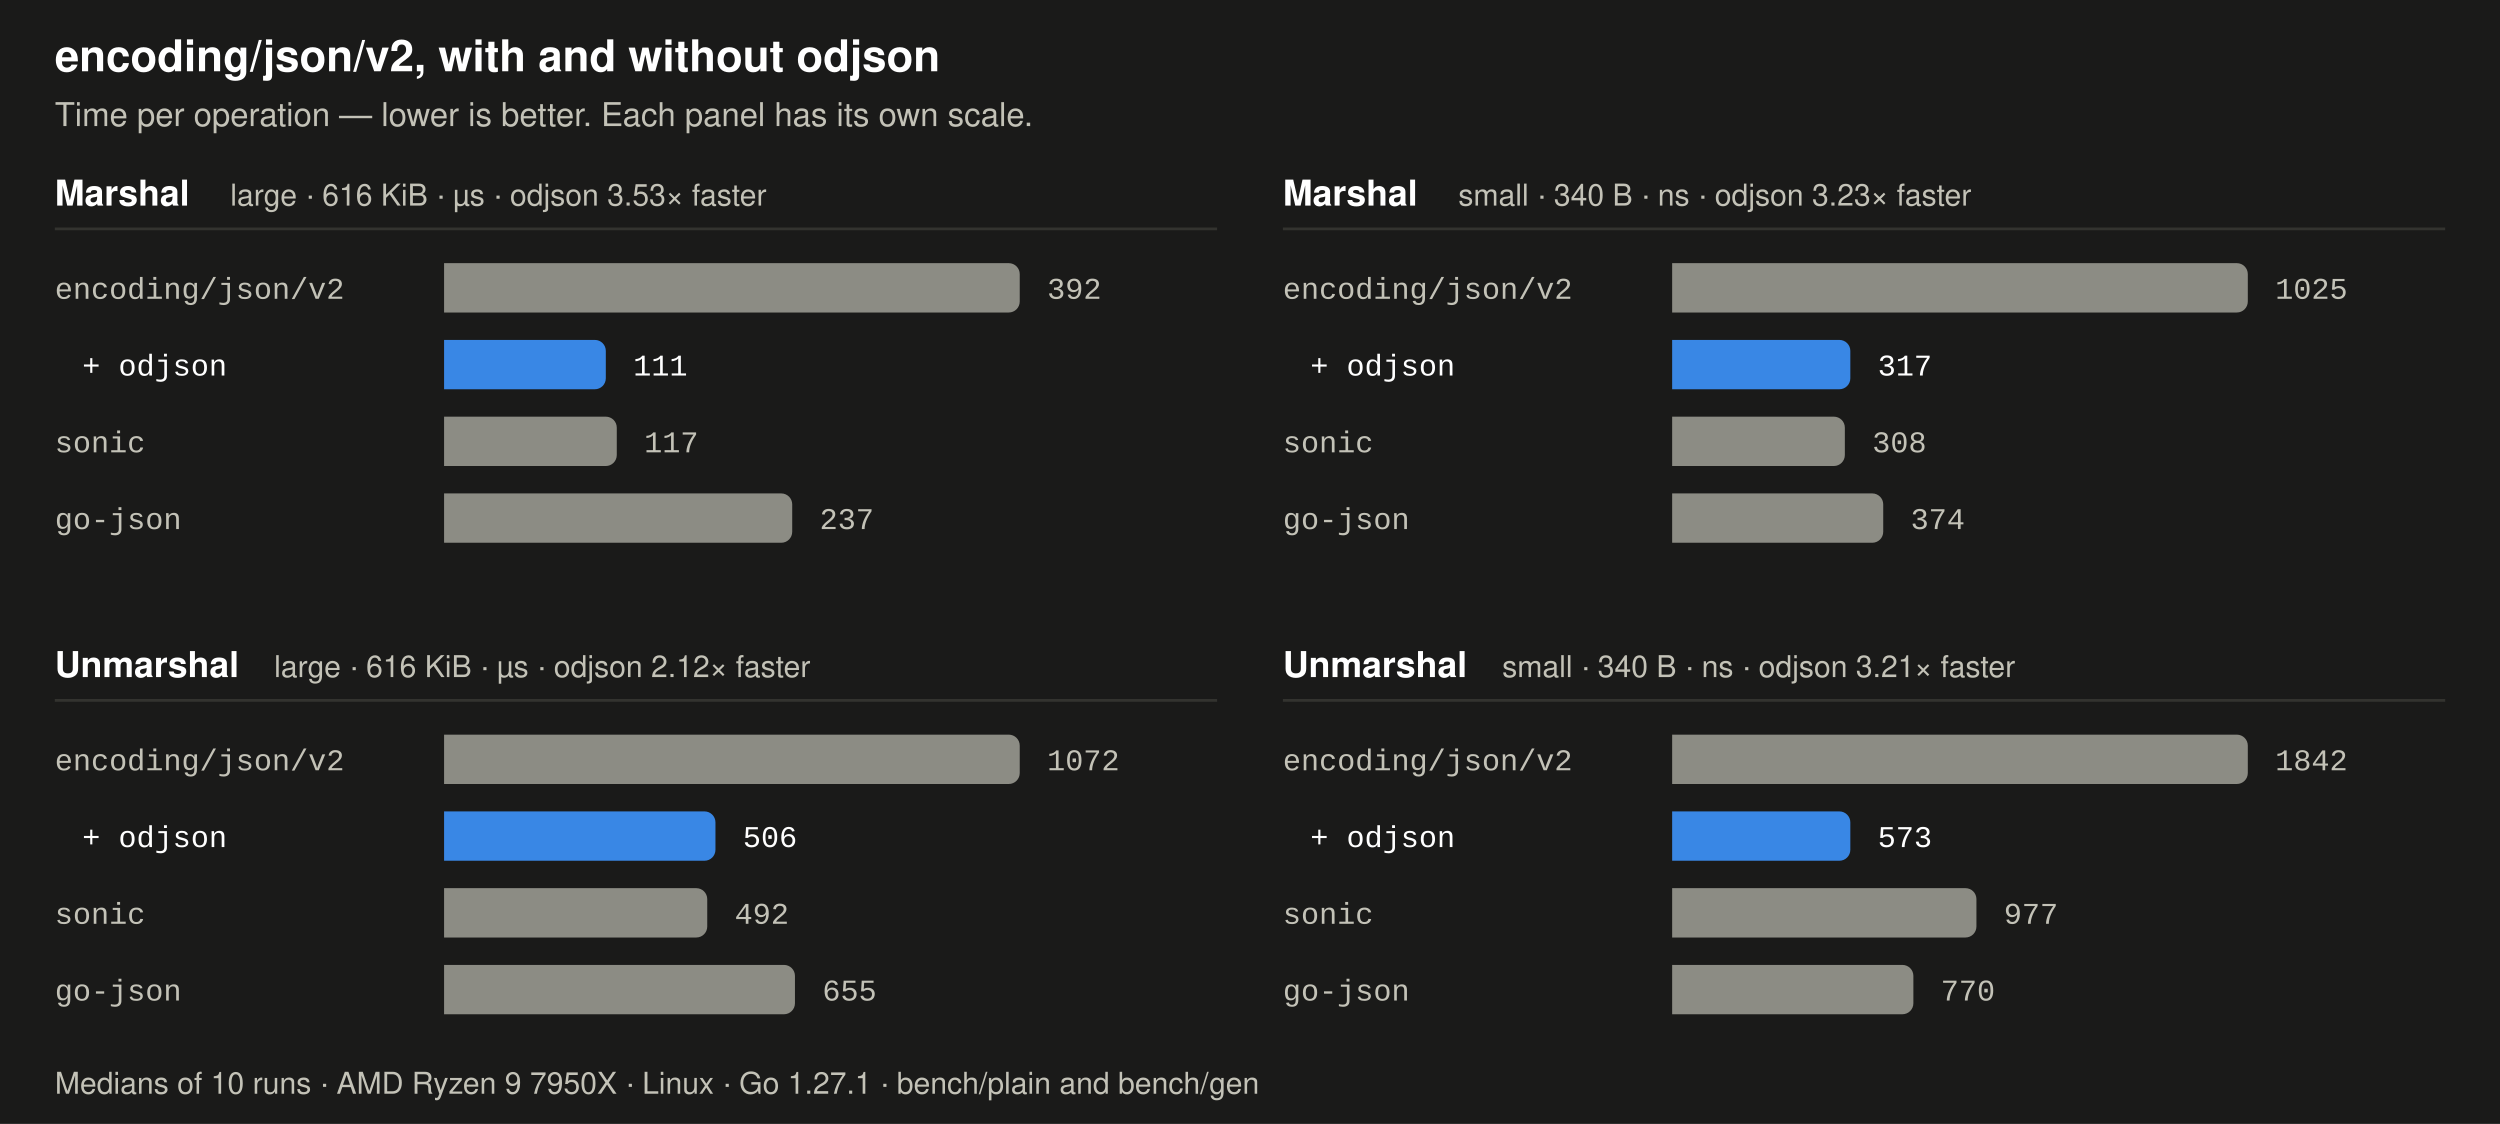
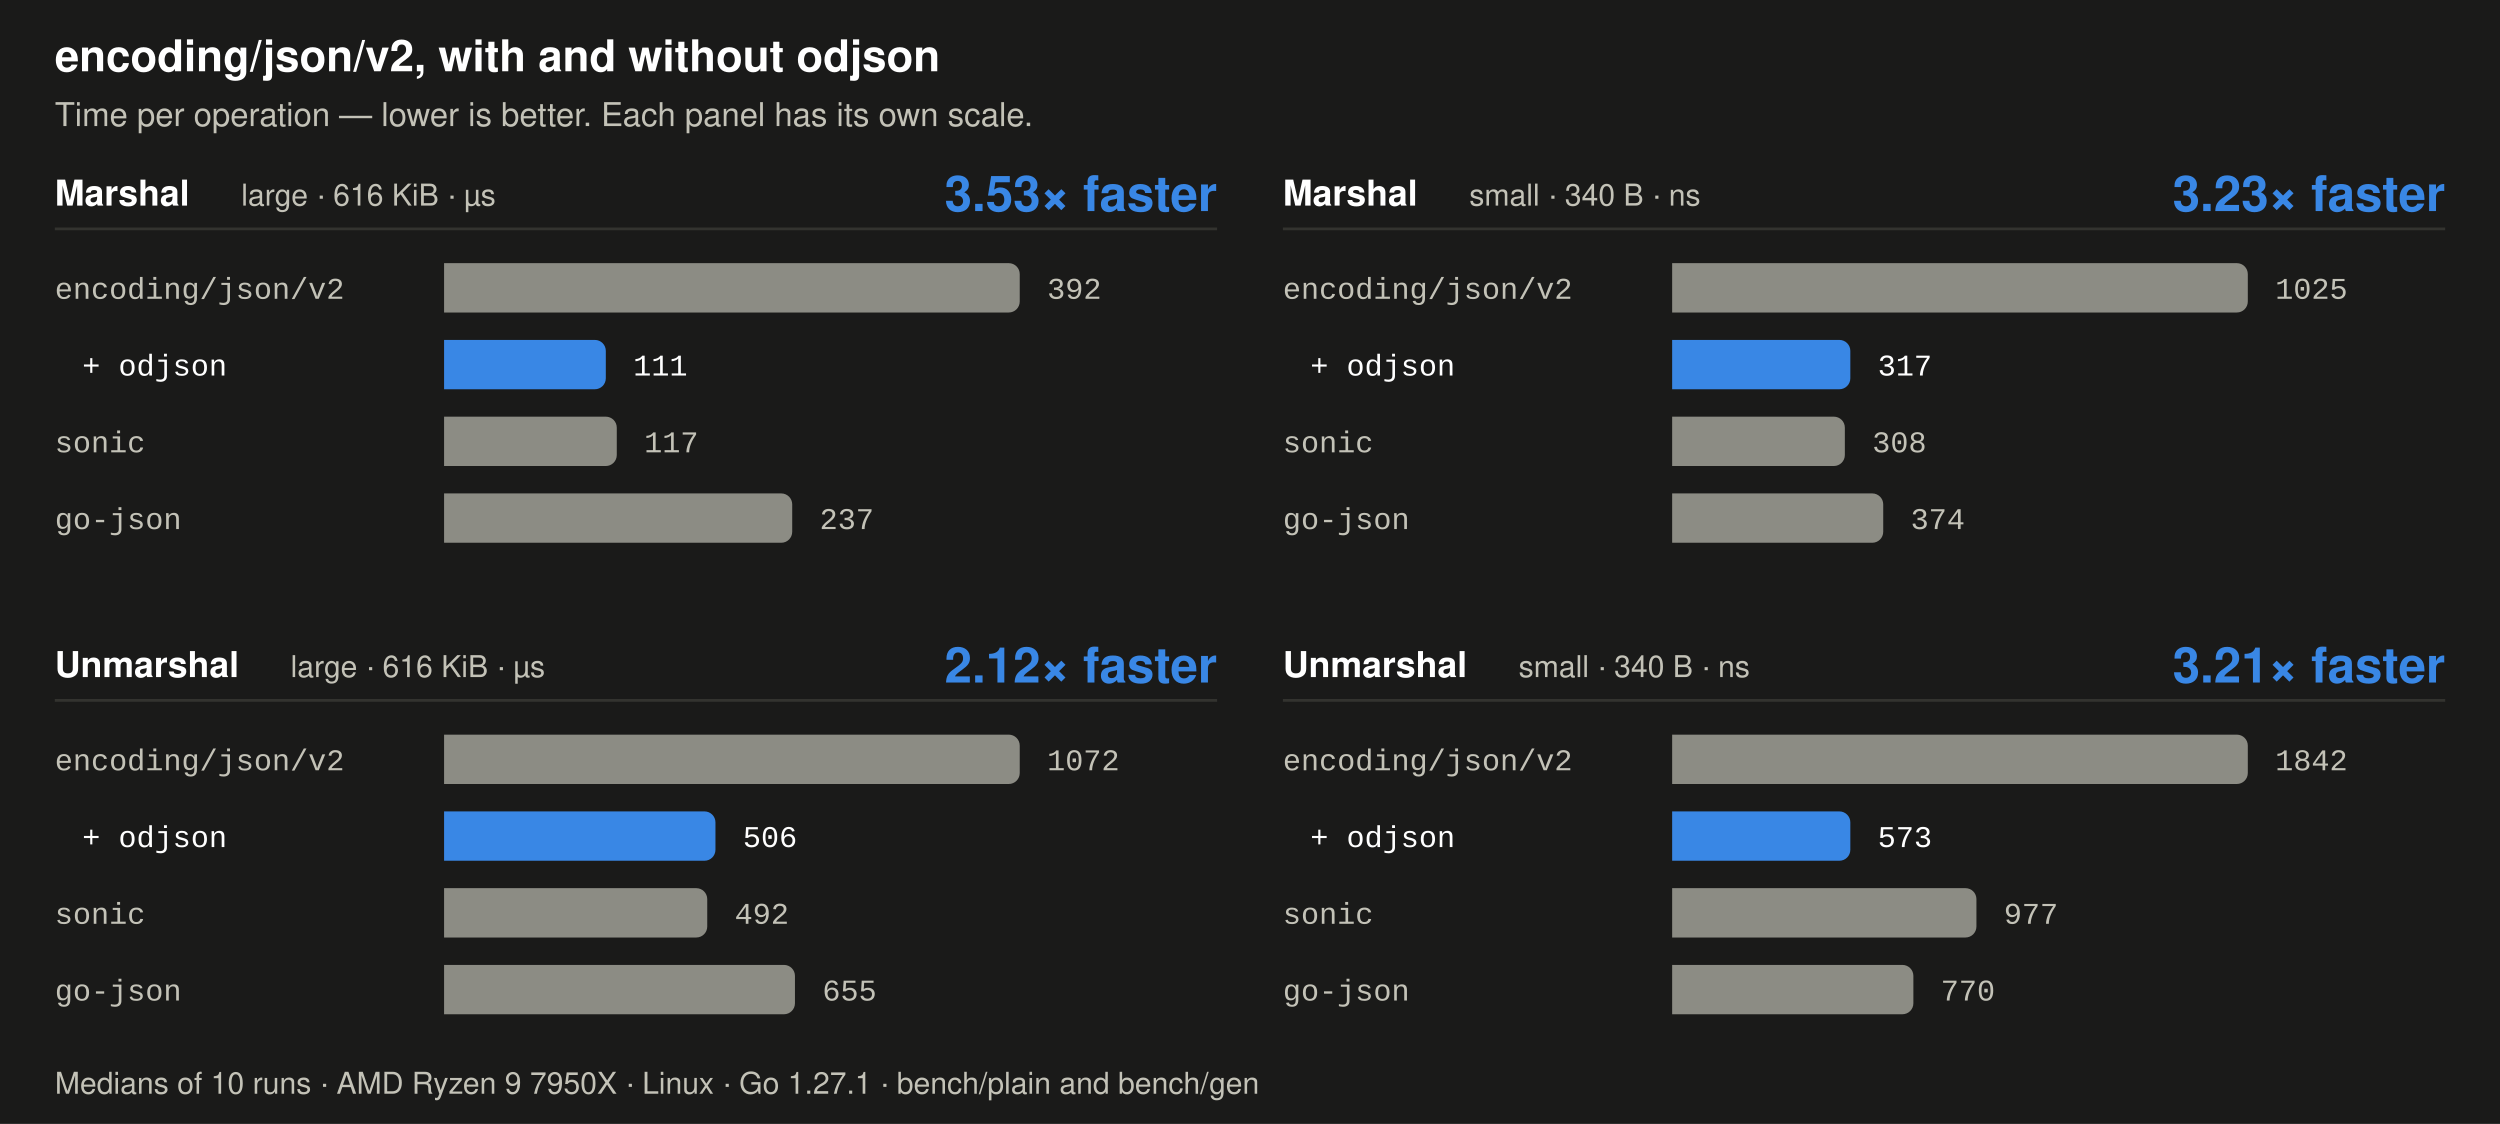
<svg xmlns="http://www.w3.org/2000/svg" width="912" height="410" viewBox="0 0 912 410" role="img" aria-label="Benchmark comparison, lower is better. Marshal large · 616 KiB: encoding/json/v2 392 µs, + odjson 111 µs, sonic 117 µs, go-json 237 µs. Marshal small · 340 B: encoding/json/v2 1025 ns, + odjson 317 ns, sonic 308 ns, go-json 374 ns. Unmarshal large · 616 KiB: encoding/json/v2 1072 µs, + odjson 506 µs, sonic 492 µs, go-json 655 µs. Unmarshal small · 340 B: encoding/json/v2 1842 ns, + odjson 573 ns, sonic 977 ns, go-json 770 ns.">
  <style>
text{font-family:-apple-system,BlinkMacSystemFont,"Segoe UI",Helvetica,Arial,sans-serif}
.mono{font-family:ui-monospace,SFMono-Regular,Menlo,Consolas,"Liberation Mono",monospace}
.t1{fill:#ffffff}.t2{fill:#c3c2b7}
</style>
  <rect width="912" height="410" fill="#1a1a19" />
  <text class="t1" x="20" y="26" font-size="16" font-weight="600">encoding/json/v2, with and without odjson</text>
  <text class="t2" x="20" y="46" font-size="12">Time per operation — lower is better. Each panel has its own scale.</text>
  <text class="t1" x="20" y="75" font-size="13" font-weight="600">Marshal</text>
-   <text class="t2" x="84" y="75" font-size="11">large · 616 KiB · µs · odjson 3.53× faster</text>
+   <text class="t2" x="88" y="75" font-size="11">large · 616 KiB · µs</text>
+   <text x="444" y="77" font-size="18" font-weight="700" fill="#3987e5" text-anchor="end">3.53× faster</text>
  <rect x="20" y="83" width="424" height="1" fill="#33332f" />
  <text class="mono t2" x="20" y="109" font-size="11">encoding/json/v2</text>
  <path d="M162 96 h206 a4 4 0 0 1 4 4 v10 a4 4 0 0 1 -4 4 h-206 z" fill="#8c8c84" />
  <text class="mono t2" x="382" y="109" font-size="11">392</text>
  <text class="mono t1" x="30" y="137" font-size="11">+ odjson</text>
  <path d="M162 124 h55 a4 4 0 0 1 4 4 v10 a4 4 0 0 1 -4 4 h-55 z" fill="#3987e5" />
  <text class="mono t1" x="231" y="137" font-size="11">111</text>
  <text class="mono t2" x="20" y="165" font-size="11">sonic</text>
  <path d="M162 152 h59 a4 4 0 0 1 4 4 v10 a4 4 0 0 1 -4 4 h-59 z" fill="#8c8c84" />
  <text class="mono t2" x="235" y="165" font-size="11">117</text>
  <text class="mono t2" x="20" y="193" font-size="11">go-json</text>
  <path d="M162 180 h123 a4 4 0 0 1 4 4 v10 a4 4 0 0 1 -4 4 h-123 z" fill="#8c8c84" />
  <text class="mono t2" x="299" y="193" font-size="11">237</text>
  <text class="t1" x="468" y="75" font-size="13" font-weight="600">Marshal</text>
-   <text class="t2" x="532" y="75" font-size="11">small · 340 B · ns · odjson 3.23× faster</text>
+   <text class="t2" x="536" y="75" font-size="11">small · 340 B · ns</text>
+   <text x="892" y="77" font-size="18" font-weight="700" fill="#3987e5" text-anchor="end">3.23× faster</text>
  <rect x="468" y="83" width="424" height="1" fill="#33332f" />
  <text class="mono t2" x="468" y="109" font-size="11">encoding/json/v2</text>
  <path d="M610 96 h206 a4 4 0 0 1 4 4 v10 a4 4 0 0 1 -4 4 h-206 z" fill="#8c8c84" />
  <text class="mono t2" x="830" y="109" font-size="11">1025</text>
  <text class="mono t1" x="478" y="137" font-size="11">+ odjson</text>
  <path d="M610 124 h61 a4 4 0 0 1 4 4 v10 a4 4 0 0 1 -4 4 h-61 z" fill="#3987e5" />
  <text class="mono t1" x="685" y="137" font-size="11">317</text>
  <text class="mono t2" x="468" y="165" font-size="11">sonic</text>
  <path d="M610 152 h59 a4 4 0 0 1 4 4 v10 a4 4 0 0 1 -4 4 h-59 z" fill="#8c8c84" />
  <text class="mono t2" x="683" y="165" font-size="11">308</text>
  <text class="mono t2" x="468" y="193" font-size="11">go-json</text>
  <path d="M610 180 h73 a4 4 0 0 1 4 4 v10 a4 4 0 0 1 -4 4 h-73 z" fill="#8c8c84" />
  <text class="mono t2" x="697" y="193" font-size="11">374</text>
  <text class="t1" x="20" y="247" font-size="13" font-weight="600">Unmarshal</text>
-   <text class="t2" x="100" y="247" font-size="11">large · 616 KiB · µs · odjson 2.12× faster</text>
+   <text class="t2" x="106" y="247" font-size="11">large · 616 KiB · µs</text>
+   <text x="444" y="249" font-size="18" font-weight="700" fill="#3987e5" text-anchor="end">2.12× faster</text>
  <rect x="20" y="255" width="424" height="1" fill="#33332f" />
  <text class="mono t2" x="20" y="281" font-size="11">encoding/json/v2</text>
  <path d="M162 268 h206 a4 4 0 0 1 4 4 v10 a4 4 0 0 1 -4 4 h-206 z" fill="#8c8c84" />
  <text class="mono t2" x="382" y="281" font-size="11">1072</text>
  <text class="mono t1" x="30" y="309" font-size="11">+ odjson</text>
  <path d="M162 296 h95 a4 4 0 0 1 4 4 v10 a4 4 0 0 1 -4 4 h-95 z" fill="#3987e5" />
  <text class="mono t1" x="271" y="309" font-size="11">506</text>
  <text class="mono t2" x="20" y="337" font-size="11">sonic</text>
  <path d="M162 324 h92 a4 4 0 0 1 4 4 v10 a4 4 0 0 1 -4 4 h-92 z" fill="#8c8c84" />
  <text class="mono t2" x="268" y="337" font-size="11">492</text>
  <text class="mono t2" x="20" y="365" font-size="11">go-json</text>
  <path d="M162 352 h124 a4 4 0 0 1 4 4 v10 a4 4 0 0 1 -4 4 h-124 z" fill="#8c8c84" />
  <text class="mono t2" x="300" y="365" font-size="11">655</text>
  <text class="t1" x="468" y="247" font-size="13" font-weight="600">Unmarshal</text>
-   <text class="t2" x="548" y="247" font-size="11">small · 340 B · ns · odjson 3.21× faster</text>
+   <text class="t2" x="554" y="247" font-size="11">small · 340 B · ns</text>
+   <text x="892" y="249" font-size="18" font-weight="700" fill="#3987e5" text-anchor="end">3.21× faster</text>
  <rect x="468" y="255" width="424" height="1" fill="#33332f" />
  <text class="mono t2" x="468" y="281" font-size="11">encoding/json/v2</text>
  <path d="M610 268 h206 a4 4 0 0 1 4 4 v10 a4 4 0 0 1 -4 4 h-206 z" fill="#8c8c84" />
  <text class="mono t2" x="830" y="281" font-size="11">1842</text>
  <text class="mono t1" x="478" y="309" font-size="11">+ odjson</text>
  <path d="M610 296 h61 a4 4 0 0 1 4 4 v10 a4 4 0 0 1 -4 4 h-61 z" fill="#3987e5" />
  <text class="mono t1" x="685" y="309" font-size="11">573</text>
  <text class="mono t2" x="468" y="337" font-size="11">sonic</text>
  <path d="M610 324 h107 a4 4 0 0 1 4 4 v10 a4 4 0 0 1 -4 4 h-107 z" fill="#8c8c84" />
  <text class="mono t2" x="731" y="337" font-size="11">977</text>
  <text class="mono t2" x="468" y="365" font-size="11">go-json</text>
  <path d="M610 352 h84 a4 4 0 0 1 4 4 v10 a4 4 0 0 1 -4 4 h-84 z" fill="#8c8c84" />
  <text class="mono t2" x="708" y="365" font-size="11">770</text>
  <text class="t2" x="20" y="399" font-size="11">Medians of 10 runs · AMD Ryzen 9 7950X · Linux · Go 1.27.1 · bench/plain and bench/gen</text>
</svg>
